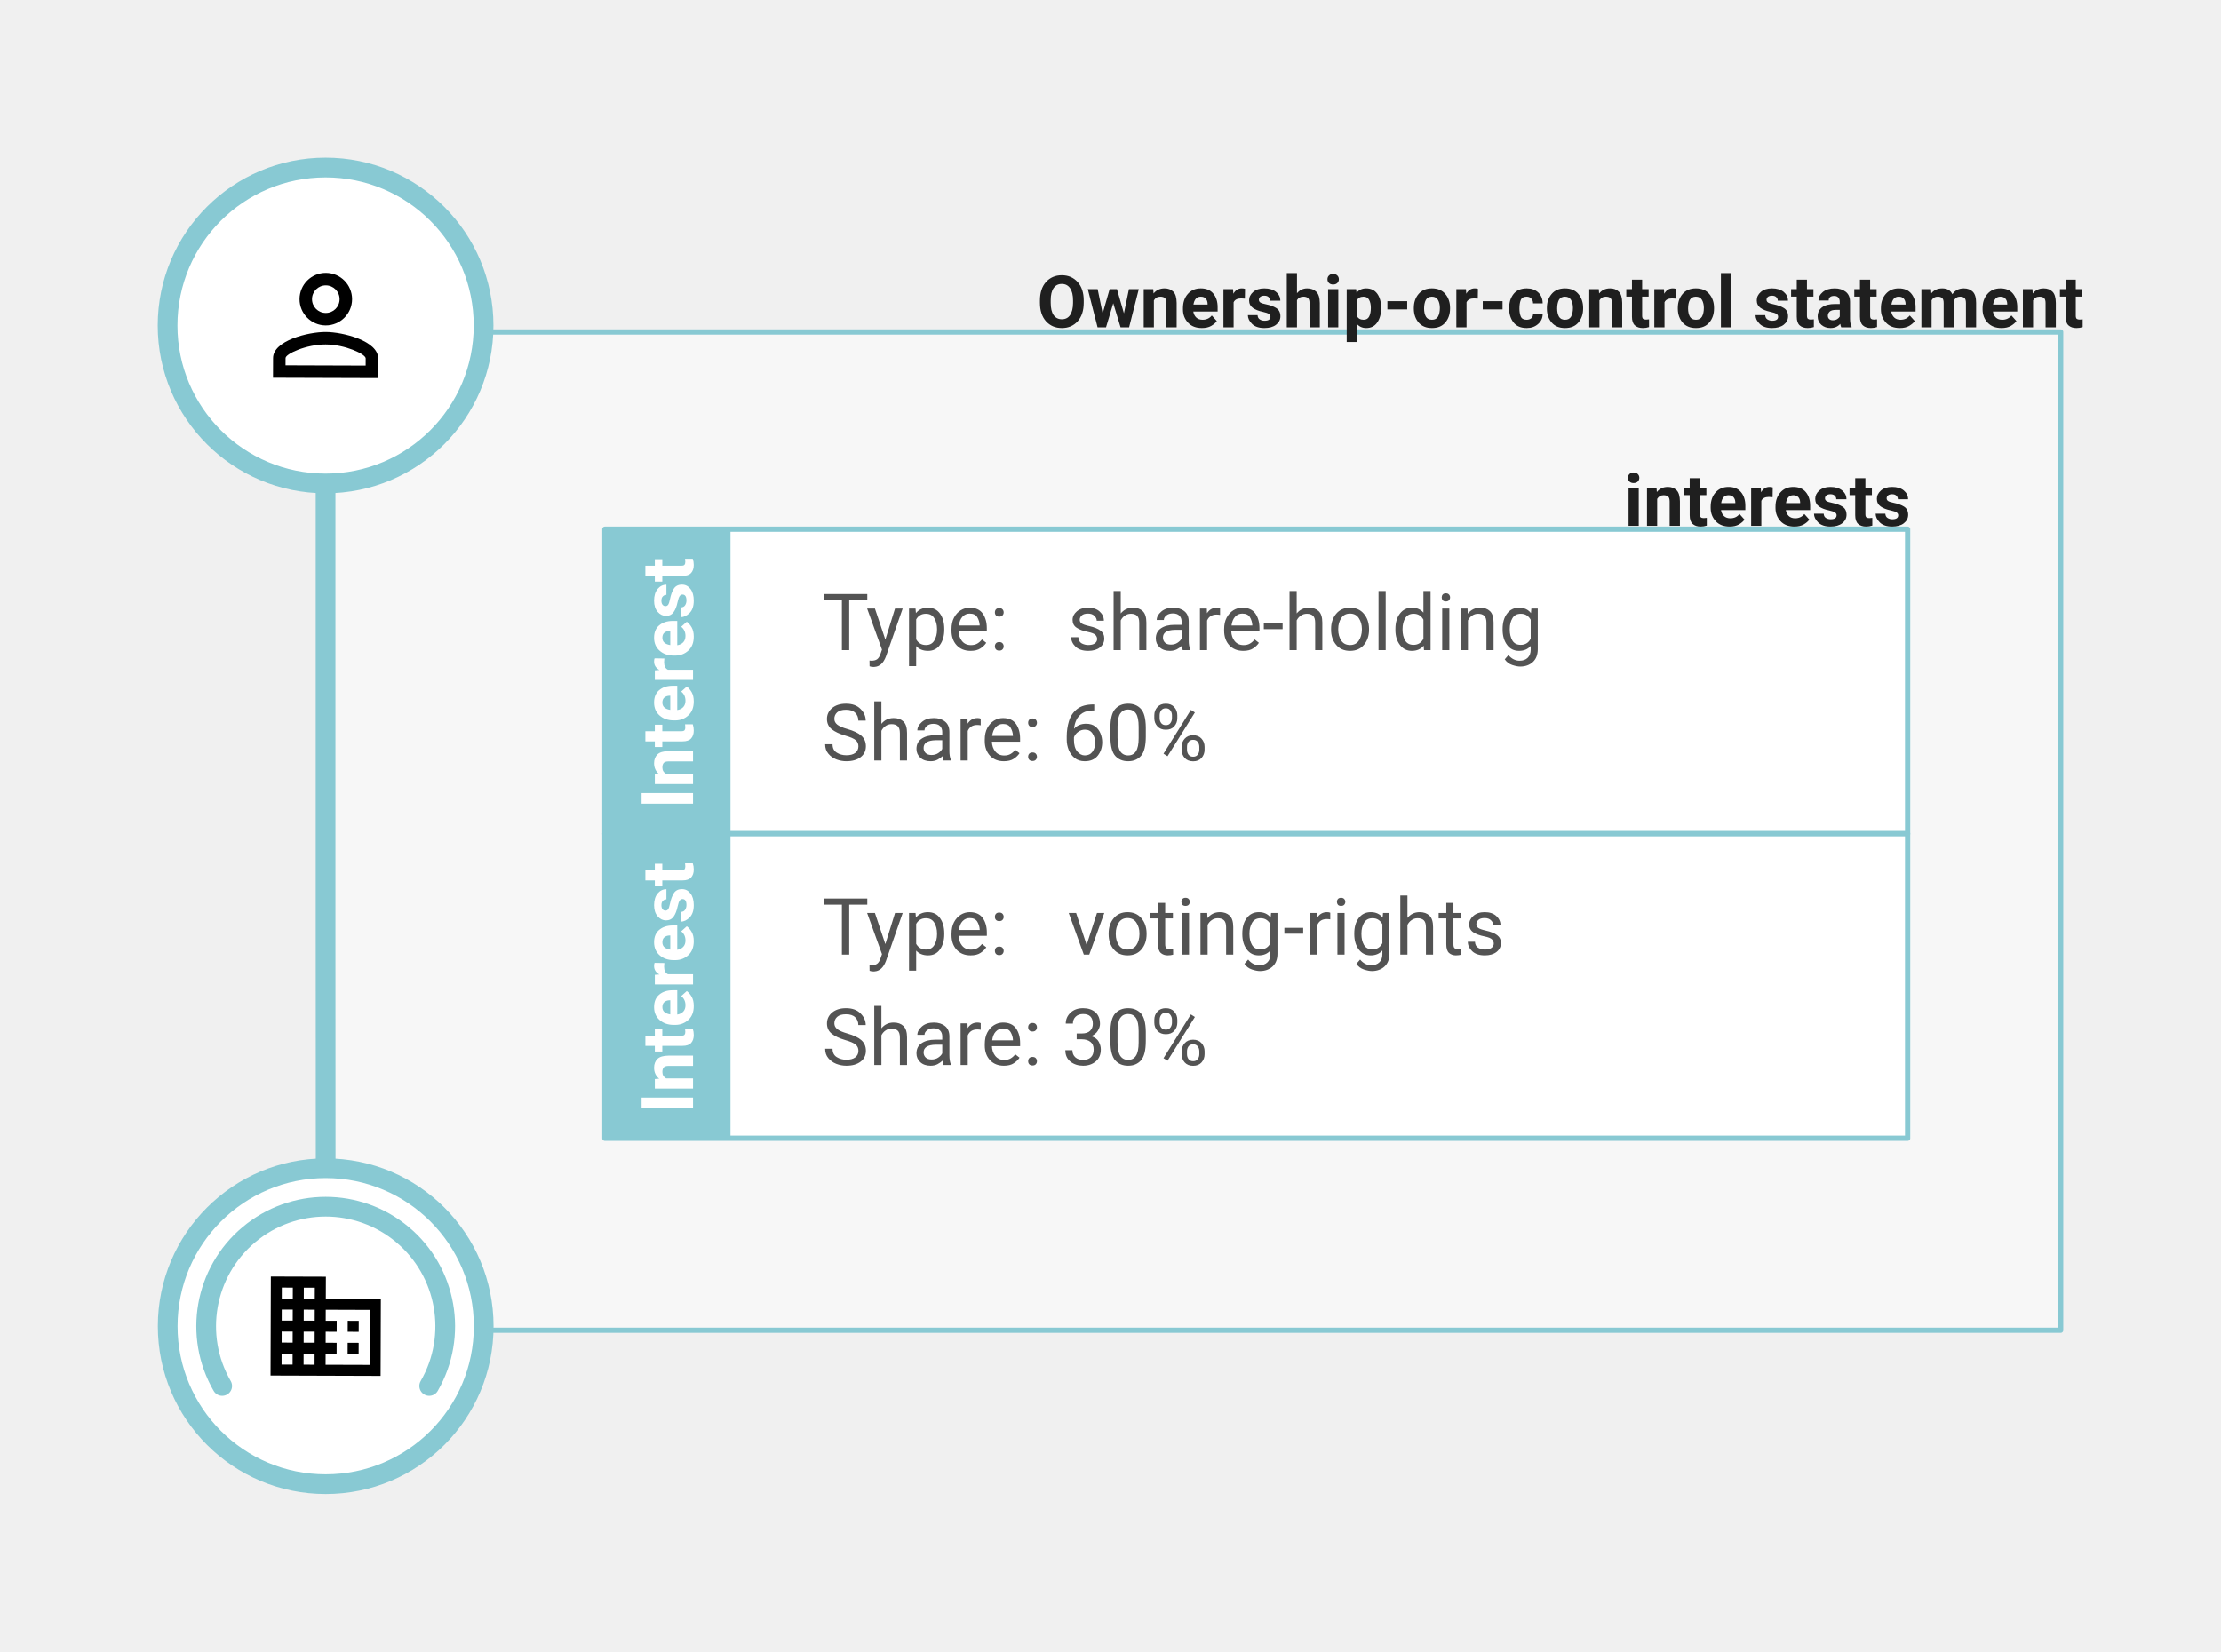
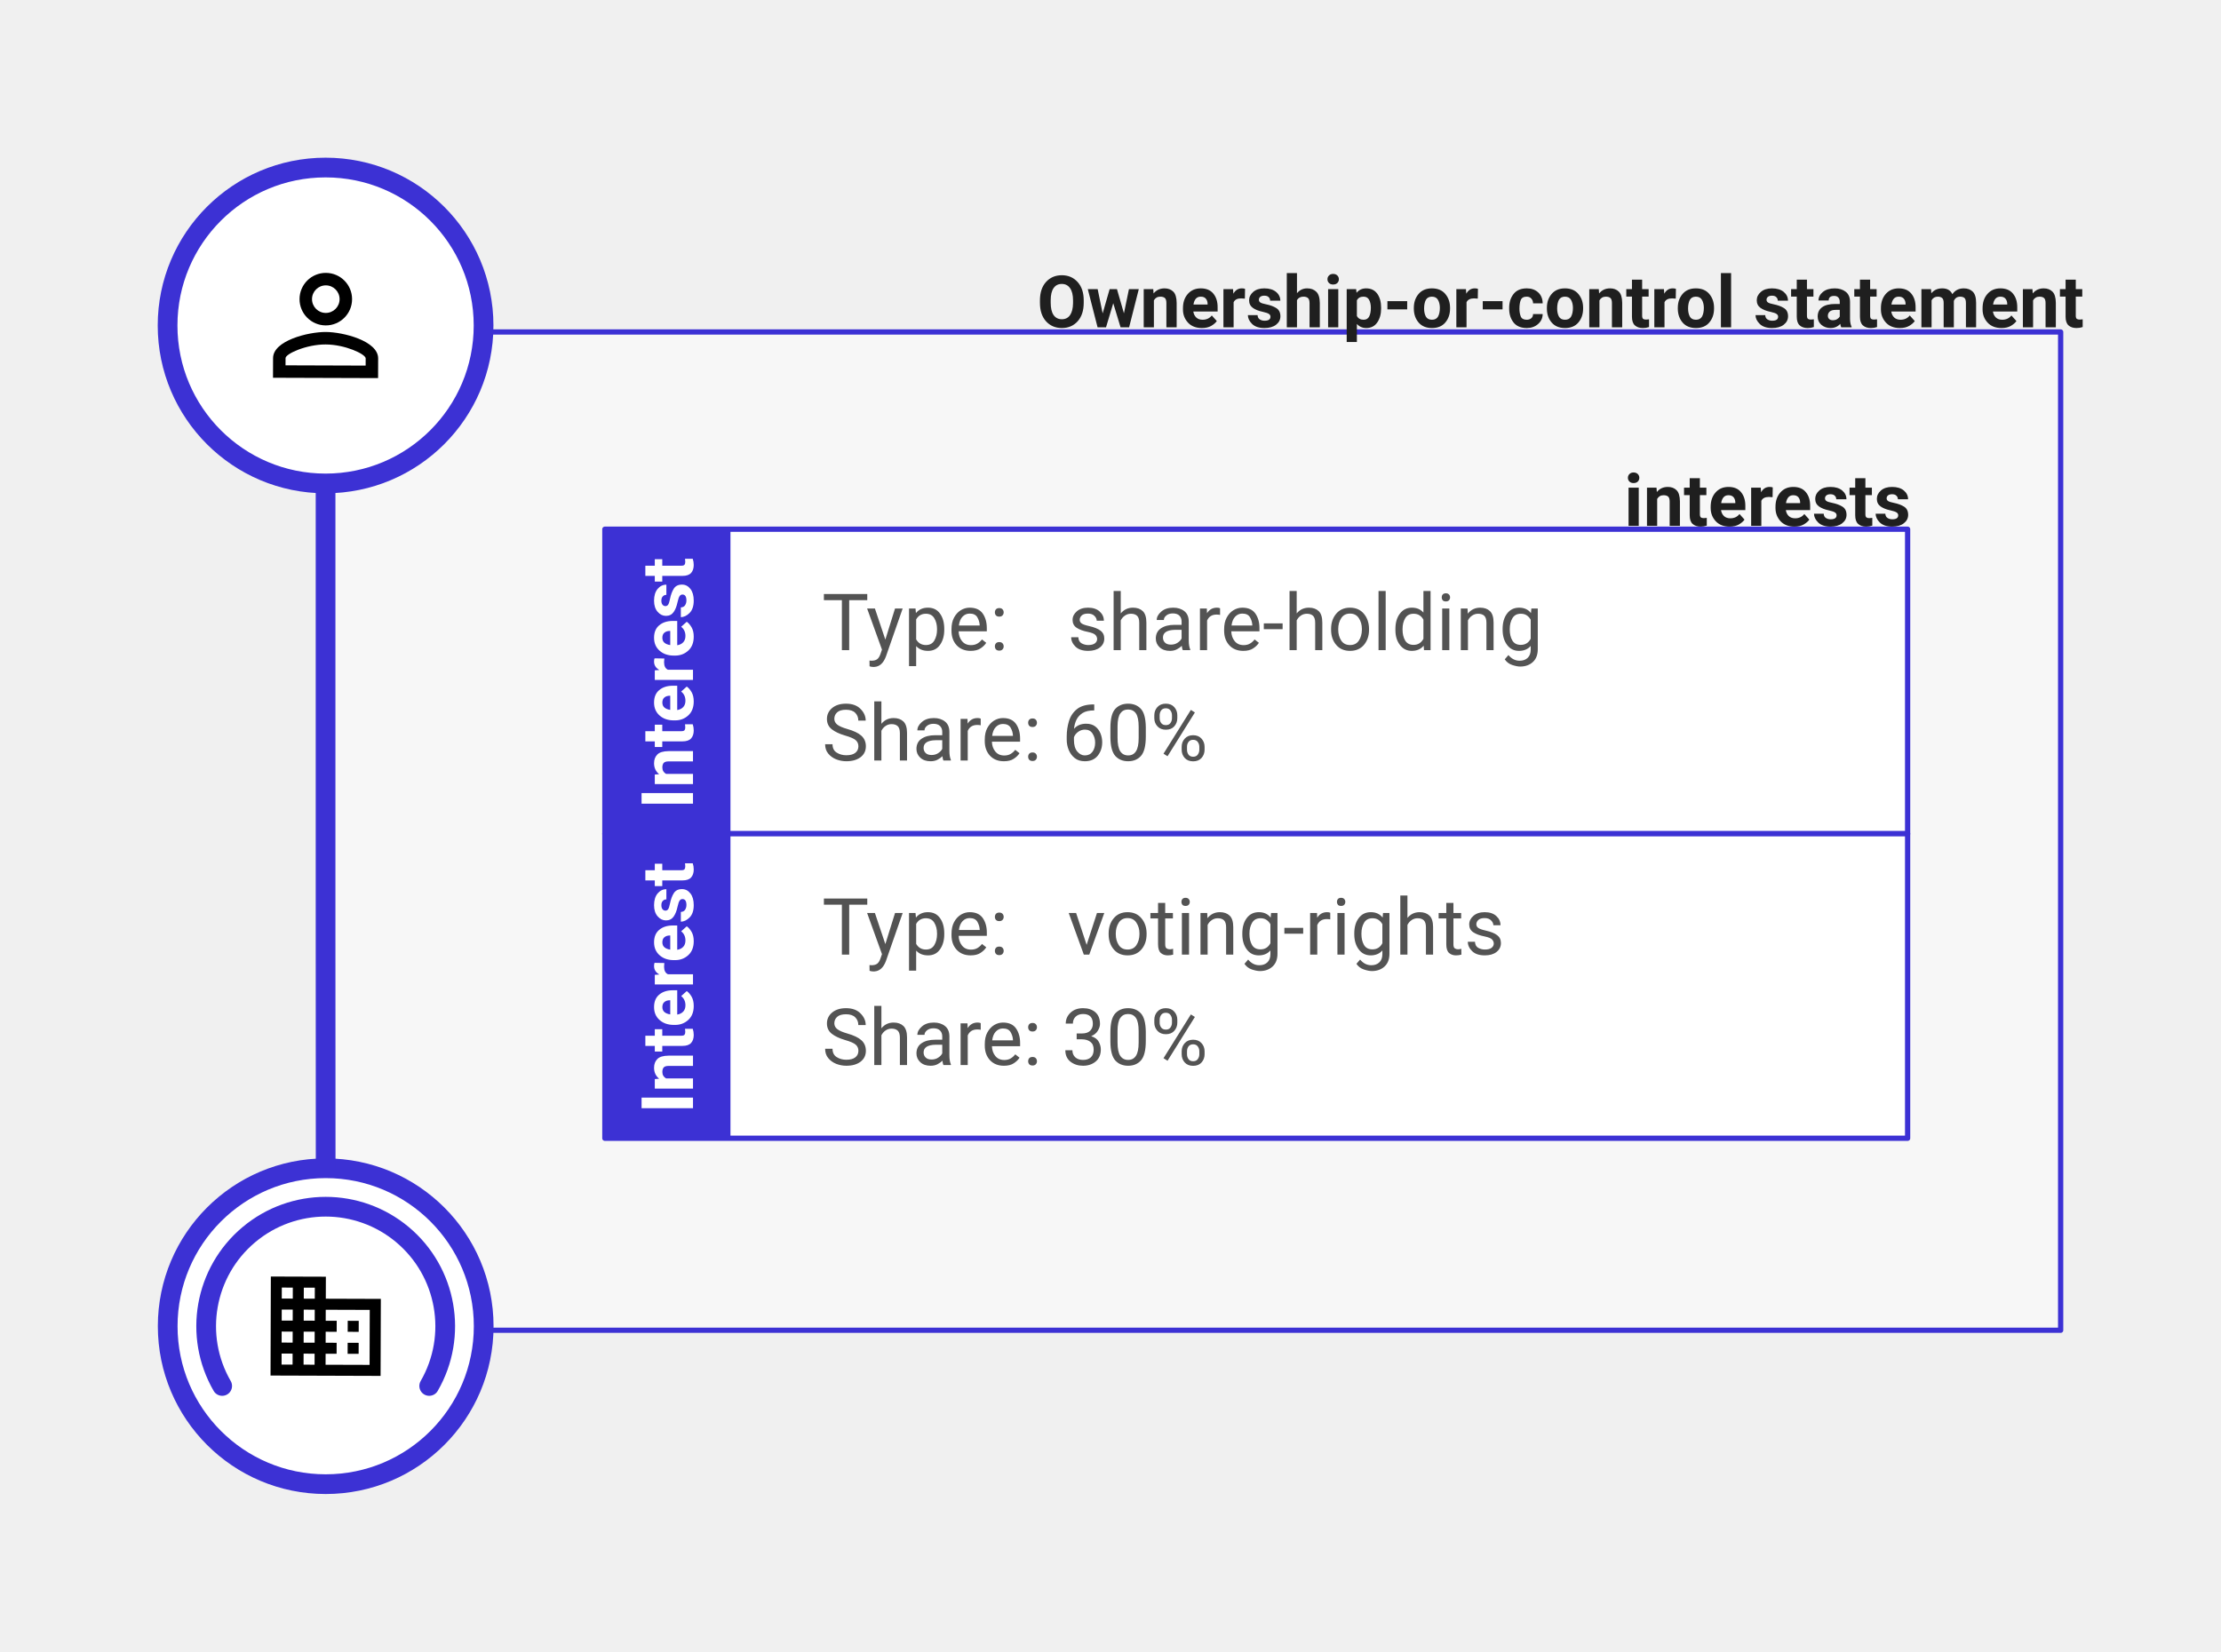
<svg xmlns="http://www.w3.org/2000/svg" id="Layer_1" data-name="Layer 1" viewBox="0 0 422.451 314.247" version="1.1" width="422.451" height="314.247">
  <defs id="defs3">
    <marker orient="auto" refY="0" refX="0" id="Arrow1Lend" style="overflow:visible">
-       <path id="path4371" d="M 0,0 5,-5 -12.5,0 5,5 0,0 Z" style="fill:#00deb6;fill-opacity:1;fill-rule:evenodd;stroke:#00deb6;stroke-width:1pt;stroke-opacity:1" transform="matrix(-0.8,0,0,-0.8,-10,0)" />
+       <path id="path4371" d="M 0,0 5,-5 -12.5,0 5,5 0,0 Z" style="fill:#3c31d4;fill-opacity:1;fill-rule:evenodd;stroke:#3c31d4;stroke-width:1pt;stroke-opacity:1" transform="matrix(-0.8,0,0,-0.8,-10,0)" />
    </marker>
    <marker orient="auto" refY="0" refX="0" id="Arrow1Mend" style="overflow:visible">
-       <path id="path4377" d="M 0,0 5,-5 -12.5,0 5,5 0,0 Z" style="fill:#00deb6;fill-opacity:1;fill-rule:evenodd;stroke:#00deb6;stroke-width:1pt;stroke-opacity:1" transform="matrix(-0.4,0,0,-0.4,-4,0)" />
+       <path id="path4377" d="M 0,0 5,-5 -12.5,0 5,5 0,0 Z" style="fill:#3c31d4;fill-opacity:1;fill-rule:evenodd;stroke:#3c31d4;stroke-width:1pt;stroke-opacity:1" transform="matrix(-0.4,0,0,-0.4,-4,0)" />
    </marker>
    <marker orient="auto" refY="0" refX="0" id="Arrow1Mstart" style="overflow:visible">
-       <path id="path4374" d="M 0,0 5,-5 -12.5,0 5,5 0,0 Z" style="fill:#88c9d3;fill-opacity:1;fill-rule:evenodd;stroke:#88c9d3;stroke-width:1pt;stroke-opacity:1" transform="matrix(0.4,0,0,0.4,4,0)" />
+       <path id="path4374" d="M 0,0 5,-5 -12.5,0 5,5 0,0 Z" style="fill:#3c31d4;fill-opacity:1;fill-rule:evenodd;stroke:#3c31d4;stroke-width:1pt;stroke-opacity:1" transform="matrix(0.4,0,0,0.4,4,0)" />
    </marker>
-     <style id="style5">.cls-1,.cls-10,.cls-11,.cls-7,.cls-8{fill:none;}.cls-1,.cls-11{stroke:#00deb6;}.cls-1,.cls-10,.cls-11,.cls-7{stroke-miterlimit:10;}.cls-2{fill:#00deb6;}.cls-3{font-size:16px;fill:#262737;}.cls-12,.cls-3{font-family:HKGrotesk-SemiBold, HK Grotesk;font-weight:700;}.cls-4{letter-spacing:-0.03em;}.cls-5{letter-spacing:-0.02em;}.cls-6{letter-spacing:0em;}.cls-7{stroke:#262737;}.cls-11,.cls-7{stroke-width:5px;}.cls-9{letter-spacing:-0.01em;}.cls-10{stroke:#e6e6e6;}.cls-12{font-size:12px;fill:gray;}.cls-13{letter-spacing:-0.03em;}.cls-14{letter-spacing:-0.01em;}.cls-15{letter-spacing:-0.02em;}.cls-16{letter-spacing:0em;}.cls-17{letter-spacing:0em;}.cls-18{letter-spacing:0em;}</style>
+     <style id="style5">.cls-1,.cls-10,.cls-11,.cls-7,.cls-8{fill:none;}.cls-1,.cls-11{stroke:#3c31d4;}.cls-1,.cls-10,.cls-11,.cls-7{stroke-miterlimit:10;}.cls-2{fill:#3c31d4;}.cls-3{font-size:16px;fill:#262737;}.cls-12,.cls-3{font-family:HKGrotesk-SemiBold, HK Grotesk;font-weight:700;}.cls-4{letter-spacing:-0.03em;}.cls-5{letter-spacing:-0.02em;}.cls-6{letter-spacing:0em;}.cls-7{stroke:#262737;}.cls-11,.cls-7{stroke-width:5px;}.cls-9{letter-spacing:-0.01em;}.cls-10{stroke:#e6e6e6;}.cls-12{font-size:12px;fill:gray;}.cls-13{letter-spacing:-0.03em;}.cls-14{letter-spacing:-0.01em;}.cls-15{letter-spacing:-0.02em;}.cls-16{letter-spacing:0em;}.cls-17{letter-spacing:0em;}.cls-18{letter-spacing:0em;}</style>
    <marker orient="auto" refY="0" refX="0" id="Arrow1Mstart-2" style="overflow:visible">
-       <path id="path4374-0" d="M 0,0 5,-5 -12.5,0 5,5 0,0 Z" style="fill:#88c9d3;fill-opacity:1;fill-rule:evenodd;stroke:#88c9d3;stroke-width:1pt;stroke-opacity:1" transform="matrix(0.4,0,0,0.4,4,0)" />
+       <path id="path4374-0" d="M 0,0 5,-5 -12.5,0 5,5 0,0 Z" style="fill:#3c31d4;fill-opacity:1;fill-rule:evenodd;stroke:#3c31d4;stroke-width:1pt;stroke-opacity:1" transform="matrix(0.4,0,0,0.4,4,0)" />
    </marker>
    <clipPath id="p.1">
      <path style="clip-rule:evenodd" id="path3414" d="M 0,0 30,0 30,26 0,26 Z" />
    </clipPath>
    <clipPath id="p.2">
      <path style="clip-rule:evenodd" id="path3423" d="M 0,0 24,0 24,25 0,25 Z" />
    </clipPath>
    <clipPath id="p.1-3">
      <path style="clip-rule:evenodd" id="path3414-8" d="M 0,0 30,0 30,26 0,26 Z" />
    </clipPath>
    <clipPath id="p.1-3-0">
      <path style="clip-rule:evenodd" id="path3414-8-5" d="M 0,0 30,0 30,26 0,26 Z" />
    </clipPath>
    <clipPath id="p.2-5">
      <path style="clip-rule:evenodd" id="path3423-3" d="M 0,0 24,0 24,25 0,25 Z" />
    </clipPath>
    <clipPath id="p.1-9">
      <path style="clip-rule:evenodd" id="path3414-1" d="M 0,0 30,0 30,26 0,26 Z" />
    </clipPath>
    <marker orient="auto" refY="0" refX="0" id="Arrow1Mstart-2-5" style="overflow:visible">
-       <path id="path4374-0-0" d="M 0,0 5,-5 -12.5,0 5,5 0,0 Z" style="fill:#00deb6;fill-opacity:1;fill-rule:evenodd;stroke:#00deb6;stroke-width:1pt;stroke-opacity:1" transform="matrix(0.4,0,0,0.4,4,0)" />
+       <path id="path4374-0-0" d="M 0,0 5,-5 -12.5,0 5,5 0,0 Z" style="fill:#3c31d4;fill-opacity:1;fill-rule:evenodd;stroke:#3c31d4;stroke-width:1pt;stroke-opacity:1" transform="matrix(0.4,0,0,0.4,4,0)" />
    </marker>
    <marker orient="auto" refY="0" refX="0" id="Arrow1Mstart-4" style="overflow:visible">
-       <path id="path4374-9" d="M 0,0 5,-5 -12.5,0 5,5 0,0 Z" style="fill:#00deb6;fill-opacity:1;fill-rule:evenodd;stroke:#00deb6;stroke-width:1pt;stroke-opacity:1" transform="matrix(0.4,0,0,0.4,4,0)" />
+       <path id="path4374-9" d="M 0,0 5,-5 -12.5,0 5,5 0,0 Z" style="fill:#3c31d4;fill-opacity:1;fill-rule:evenodd;stroke:#3c31d4;stroke-width:1pt;stroke-opacity:1" transform="matrix(0.4,0,0,0.4,4,0)" />
    </marker>
    <marker orient="auto" refY="0" refX="0" id="Arrow1Mstart-2-9" style="overflow:visible">
-       <path id="path4374-0-9" d="M 0,0 5,-5 -12.5,0 5,5 0,0 Z" style="fill:#88c9d3;fill-opacity:1;fill-rule:evenodd;stroke:#88c9d3;stroke-width:1pt;stroke-opacity:1" transform="matrix(0.4,0,0,0.4,4,0)" />
+       <path id="path4374-0-9" d="M 0,0 5,-5 -12.5,0 5,5 0,0 Z" style="fill:#3c31d4;fill-opacity:1;fill-rule:evenodd;stroke:#3c31d4;stroke-width:1pt;stroke-opacity:1" transform="matrix(0.4,0,0,0.4,4,0)" />
    </marker>
    <marker orient="auto" refY="0" refX="0" id="Arrow1Mstart-2-9-8" style="overflow:visible">
-       <path id="path4374-0-9-9" d="M 0,0 5,-5 -12.5,0 5,5 0,0 Z" style="fill:#88c9d3;fill-opacity:1;fill-rule:evenodd;stroke:#88c9d3;stroke-width:1pt;stroke-opacity:1" transform="matrix(0.4,0,0,0.4,4,0)" />
+       <path id="path4374-0-9-9" d="M 0,0 5,-5 -12.5,0 5,5 0,0 Z" style="fill:#3c31d4;fill-opacity:1;fill-rule:evenodd;stroke:#3c31d4;stroke-width:1pt;stroke-opacity:1" transform="matrix(0.4,0,0,0.4,4,0)" />
    </marker>
  </defs>
-   <rect style="fill:#f7f7f7;fill-opacity:1;stroke:#88c9d3;stroke-width:1;stroke-linecap:round;stroke-linejoin:round;stroke-miterlimit:10;stroke-dasharray:none;stroke-opacity:1" id="rect11772" width="330" height="189.927" x="61.951" y="63.161" />
-   <circle class="cls-11" id="circle209-2-0-1" style="fill:#ffffff;fill-opacity:1;stroke:#88c9d3;stroke-width:3.75;stroke-linecap:round;stroke-miterlimit:8.5;stroke-dasharray:none;stroke-opacity:1" cx="61.949" cy="252.319" r="30.052" />
-   <path class="cls-11" id="circle209-7-4" style="fill:none;stroke:#88c9d3;stroke-width:3.75;stroke-linecap:round;stroke-miterlimit:8.5;stroke-dasharray:none;stroke-opacity:1" d="m 42.26,263.687 a 22.735,22.735 0 0 1 5.075,-28.783 22.735,22.735 0 0 1 29.227,0 22.735,22.735 0 0 1 5.075,28.783" />
-   <path class="cls-2" d="M 347.068,56.626 Z" id="path11-6" style="fill:#00deb6" />
+   <rect style="fill:#f7f7f7;fill-opacity:1;stroke:#3c31d4;stroke-width:1;stroke-linecap:round;stroke-linejoin:round;stroke-miterlimit:10;stroke-dasharray:none;stroke-opacity:1" id="rect11772" width="330" height="189.927" x="61.951" y="63.161" />
+   <circle class="cls-11" id="circle209-2-0-1" style="fill:#ffffff;fill-opacity:1;stroke:#3c31d4;stroke-width:3.75;stroke-linecap:round;stroke-miterlimit:8.5;stroke-dasharray:none;stroke-opacity:1" cx="61.949" cy="252.319" r="30.052" />
+   <path class="cls-11" id="circle209-7-4" style="fill:none;stroke:#3c31d4;stroke-width:3.75;stroke-linecap:round;stroke-miterlimit:8.5;stroke-dasharray:none;stroke-opacity:1" d="m 42.26,263.687 a 22.735,22.735 0 0 1 5.075,-28.783 22.735,22.735 0 0 1 29.227,0 22.735,22.735 0 0 1 5.075,28.783" />
+   <path class="cls-2" d="M 347.068,56.626 Z" id="path11-6" style="fill:#3c31d4" />
  <path d="m 347.068,56.626 0,0 m 0,0 0,0 m 0,0 z m 0,0 z" id="path27-3" />
  <path class="cls-8" d="M 347.068,56.626 Z" id="path29-0" style="fill:none" />
  <path class="cls-8" d="M 347.068,56.626 Z" id="path41-6" style="fill:none" />
  <path d="m 347.068,56.626 z m 0,0 z m 0,0 z m 0,0 z m 0,0 z m 0,0 z m 0,0 z m 0,0 z m 0,0 z m 0,0 z m 0,0 z m 0,0 z" id="path43-0" />
  <path class="cls-10" d="m 347.068,56.626 0,0" id="path45-4" style="fill:none;stroke:#e6e6e6;stroke-miterlimit:10" />
  <path class="cls-10" d="m 347.068,56.626 0,0" id="path47-5" style="fill:none;stroke:#e6e6e6;stroke-miterlimit:10" />
  <path class="cls-10" d="m 347.068,56.626 0,0" id="path49-8" style="fill:none;stroke:#e6e6e6;stroke-miterlimit:10" />
  <path class="cls-10" d="m 347.068,56.626 0,0" id="path51-2" style="fill:none;stroke:#e6e6e6;stroke-miterlimit:10" />
  <path class="cls-10" d="m 347.068,56.626 0,0" id="path53-8" style="fill:none;stroke:#e6e6e6;stroke-miterlimit:10" />
  <path class="cls-10" d="m 347.068,56.626 0,0" id="path55-6" style="fill:none;stroke:#e6e6e6;stroke-miterlimit:10" />
  <path class="cls-10" d="m 347.068,56.626 0,0" id="path57-8" style="fill:none;stroke:#e6e6e6;stroke-miterlimit:10" />
  <path class="cls-10" d="m 347.068,56.626 0,0" id="path59-5" style="fill:none;stroke:#e6e6e6;stroke-miterlimit:10" />
  <path class="cls-10" d="m 347.068,56.626 0,0" id="path61-3" style="fill:none;stroke:#e6e6e6;stroke-miterlimit:10" />
  <path class="cls-10" d="m 347.068,56.626 0,0" id="path63-4" style="fill:none;stroke:#e6e6e6;stroke-miterlimit:10" />
  <path class="cls-10" d="m 347.068,56.626 0,0" id="path65-0" style="fill:none;stroke:#e6e6e6;stroke-miterlimit:10" />
  <path class="cls-10" d="m 347.068,56.626 0,0" id="path67-1" style="fill:none;stroke:#e6e6e6;stroke-miterlimit:10" />
  <path class="cls-10" d="m 347.068,56.626 0,0" id="path69-7" style="fill:none;stroke:#e6e6e6;stroke-miterlimit:10" />
  <path class="cls-10" d="m 347.068,56.626 0,0" id="path71-7" style="fill:none;stroke:#e6e6e6;stroke-miterlimit:10" />
  <path class="cls-10" d="m 347.068,56.626 0,0" id="path73-8" style="fill:none;stroke:#e6e6e6;stroke-miterlimit:10" />
  <path class="cls-10" d="m 347.068,56.626 0,0" id="path75-0" style="fill:none;stroke:#e6e6e6;stroke-miterlimit:10" />
  <path class="cls-10" d="m 347.068,56.626 0,0" id="path77-8" style="fill:none;stroke:#e6e6e6;stroke-miterlimit:10" />
-   <path class="cls-11" d="m 347.068,56.626 0,0" id="path79-9" style="fill:none;stroke:#00deb6;stroke-width:5px;stroke-miterlimit:10" />
-   <path class="cls-11" d="m 347.068,56.626 0,0" id="path85-7" style="fill:none;stroke:#00deb6;stroke-width:5px;stroke-miterlimit:10" />
-   <path class="cls-11" d="m 347.068,56.626 0,0" id="path87-8" style="fill:none;stroke:#00deb6;stroke-width:5px;stroke-miterlimit:10" />
-   <path class="cls-11" d="m 347.068,56.626 0,0" id="path89-3" style="fill:none;stroke:#00deb6;stroke-width:5px;stroke-miterlimit:10" />
-   <path class="cls-11" d="m 347.068,56.626 0,0" id="path91-9" style="fill:none;stroke:#00deb6;stroke-width:5px;stroke-miterlimit:10" />
-   <path class="cls-11" d="m 347.068,56.626 0,0" id="path93-7" style="fill:none;stroke:#00deb6;stroke-width:5px;stroke-miterlimit:10" />
-   <path class="cls-11" d="m 347.068,56.626 0,0" id="path95-2" style="fill:none;stroke:#00deb6;stroke-width:5px;stroke-miterlimit:10" />
+   <path class="cls-11" d="m 347.068,56.626 0,0" id="path79-9" style="fill:none;stroke:#3c31d4;stroke-width:5px;stroke-miterlimit:10" />
+   <path class="cls-11" d="m 347.068,56.626 0,0" id="path85-7" style="fill:none;stroke:#3c31d4;stroke-width:5px;stroke-miterlimit:10" />
+   <path class="cls-11" d="m 347.068,56.626 0,0" id="path87-8" style="fill:none;stroke:#3c31d4;stroke-width:5px;stroke-miterlimit:10" />
+   <path class="cls-11" d="m 347.068,56.626 0,0" id="path89-3" style="fill:none;stroke:#3c31d4;stroke-width:5px;stroke-miterlimit:10" />
+   <path class="cls-11" d="m 347.068,56.626 0,0" id="path91-9" style="fill:none;stroke:#3c31d4;stroke-width:5px;stroke-miterlimit:10" />
+   <path class="cls-11" d="m 347.068,56.626 0,0" id="path93-7" style="fill:none;stroke:#3c31d4;stroke-width:5px;stroke-miterlimit:10" />
+   <path class="cls-11" d="m 347.068,56.626 0,0" id="path95-2" style="fill:none;stroke:#3c31d4;stroke-width:5px;stroke-miterlimit:10" />
  <path class="cls-10" d="m 347.068,56.626 0,0" id="path97-5" style="fill:none;stroke:#e6e6e6;stroke-miterlimit:10" />
  <path class="cls-10" d="m 347.068,56.626 0,0" id="path99-0" style="fill:none;stroke:#e6e6e6;stroke-miterlimit:10" />
  <path class="cls-10" d="m 347.068,56.626 0,0" id="path101-2" style="fill:none;stroke:#e6e6e6;stroke-miterlimit:10" />
  <path class="cls-10" d="m 347.068,56.626 0,0" id="path103-4" style="fill:none;stroke:#e6e6e6;stroke-miterlimit:10" />
  <path class="cls-10" d="m 347.068,56.626 0,0" id="path105-8" style="fill:none;stroke:#e6e6e6;stroke-miterlimit:10" />
  <path class="cls-10" d="m 347.068,56.626 0,0" id="path107-0" style="fill:none;stroke:#e6e6e6;stroke-miterlimit:10" />
  <path class="cls-10" d="m 347.068,56.626 0,0" id="path109-6" style="fill:none;stroke:#e6e6e6;stroke-miterlimit:10" />
  <path class="cls-10" d="m 347.068,56.626 0,0" id="path111-2" style="fill:none;stroke:#e6e6e6;stroke-miterlimit:10" />
  <path class="cls-10" d="m 347.068,56.626 0,0" id="path113-6" style="fill:none;stroke:#e6e6e6;stroke-miterlimit:10" />
  <path class="cls-10" d="m 347.068,56.626 0,0" id="path115-5" style="fill:none;stroke:#e6e6e6;stroke-miterlimit:10" />
  <path class="cls-10" d="m 347.068,56.626 0,0" id="path117-6" style="fill:none;stroke:#e6e6e6;stroke-miterlimit:10" />
  <path class="cls-10" d="m 347.068,56.626 0,0" id="path119-6" style="fill:none;stroke:#e6e6e6;stroke-miterlimit:10" />
-   <path class="cls-2" d="M 347.068,56.626 Z" id="path171-1" style="fill:#00deb6" />
-   <path class="cls-2" d="M 347.068,56.626 Z" id="path197-3" style="fill:#00deb6" />
+   <path class="cls-2" d="M 347.068,56.626 Z" id="path171-1" style="fill:#3c31d4" />
+   <path class="cls-2" d="M 347.068,56.626 Z" id="path197-3" style="fill:#3c31d4" />
  <path class="cls-8" d="M 347.068,56.626 Z" id="path211-2" style="fill:none" />
  <path d="m 347.068,56.626 z m 0,0 z m 0,0 z m 0,0 z m 0,0 z m 0,0 z m 0,0 z m 0,0 z m 0,0 z m 0,0 z m 0,0 z m 0,0 z" id="path213-9" />
  <path id="path4516" d="m 61.97,247.087 0.013,-4.186 -10.466,-0.034 -0.059,18.838 20.932,0.068 0.048,-14.652 z m -6.32,12.539 -2.093,-0.007 0.006,-2.093 2.093,0.007 z m 0.013,-4.186 -2.093,-0.007 0.006,-2.093 2.093,0.007 z m 0.013,-4.186 -2.093,-0.007 0.006,-2.093 2.093,0.007 z m 0.013,-4.186 -2.093,-0.007 0.006,-2.093 2.093,0.007 z m 4.146,12.573 -2.093,-0.006 0.006,-2.095 2.093,0.007 z m 0.013,-4.186 -2.093,-0.006 0.006,-2.093 2.093,0.007 z m 0.013,-4.186 -2.093,-0.006 0.006,-2.093 2.093,0.007 z m 0.013,-4.186 -2.093,-0.006 0.007,-2.093 2.093,0.007 z m 10.426,12.593 -8.373,-0.025 0.006,-2.093 2.093,0.007 0.006,-2.093 -2.093,-0.006 0.006,-2.093 2.093,0.007 0.006,-2.093 -2.093,-0.006 0.006,-2.093 8.373,0.028 z m -2.066,-8.38 -2.093,-0.006 -0.007,2.093 2.093,0.007 z m -0.013,4.186 -2.093,-0.006 -0.007,2.093 2.093,0.007 z" />
-   <circle class="cls-11" id="circle209-2-0-1-7" style="fill:#ffffff;fill-opacity:1;stroke:#88c9d3;stroke-width:3.75;stroke-linecap:round;stroke-miterlimit:8.5;stroke-dasharray:none;stroke-opacity:1" cx="61.927" cy="61.927" r="30.052" />
-   <path style="fill:none;fill-rule:evenodd;stroke:#88c9d3;stroke-width:3.75;stroke-linecap:butt;stroke-linejoin:miter;stroke-miterlimit:8.5;stroke-dasharray:none;stroke-opacity:1" d="m 61.927,91.979 1.2e-5,85.868 0.016,44.42" id="path12354-2-8-1" />
+   <circle class="cls-11" id="circle209-2-0-1-7" style="fill:#ffffff;fill-opacity:1;stroke:#3c31d4;stroke-width:3.75;stroke-linecap:round;stroke-miterlimit:8.5;stroke-dasharray:none;stroke-opacity:1" cx="61.927" cy="61.927" r="30.052" />
+   <path style="fill:none;fill-rule:evenodd;stroke:#3c31d4;stroke-width:3.75;stroke-linecap:butt;stroke-linejoin:miter;stroke-miterlimit:8.5;stroke-dasharray:none;stroke-opacity:1" d="m 61.927,91.979 1.2e-5,85.868 0.016,44.42" id="path12354-2-8-1" />
  <path id="path5743" d="m 61.979,54.292 a 2.623,2.623 0 1 1 -2.632,2.614 2.623,2.623 0 0 1 2.632,-2.614 m -0.036,11.242 c 3.71,0.012 7.614,1.849 7.611,2.648 l -0.005,1.374 -15.24,-0.05 0.005,-1.374 c 0,-0.799 3.918,-2.611 7.629,-2.598 m 0.044,-13.616 a 4.997,4.997 0 1 0 4.981,5.013 4.995,4.995 0 0 0 -4.981,-5.013 z m -0.036,11.242 c -3.335,-0.011 -9.999,1.641 -10.011,4.964 l -0.012,3.747 19.986,0.064 0.013,-3.747 c 0.011,-3.322 -6.641,-5.017 -9.976,-5.028 z" />
  <g id="g9888" transform="translate(-9.746174,22.75386)">
-     <rect y="77.933" x="124.796" height="57.937" width="247.794" id="rect11772-8" style="fill:#ffffff;fill-opacity:1;stroke:#88c9d3;stroke-width:1;stroke-linecap:round;stroke-linejoin:round;stroke-miterlimit:10;stroke-dasharray:none;stroke-opacity:1" />
-     <rect y="77.933" x="124.796" height="57.937" width="23.89" id="rect9705" style="color:#000000;clip-rule:nonzero;display:inline;overflow:visible;visibility:visible;opacity:1;isolation:auto;mix-blend-mode:normal;color-interpolation:sRGB;color-interpolation-filters:linearRGB;solid-color:#000000;solid-opacity:1;fill:#88c9d3;fill-opacity:1;fill-rule:nonzero;stroke:none;stroke-width:1;stroke-linecap:round;stroke-linejoin:miter;stroke-miterlimit:10;stroke-dasharray:none;stroke-dashoffset:0;stroke-opacity:1;color-rendering:auto;image-rendering:auto;shape-rendering:auto;text-rendering:auto;enable-background:accumulate" />
+     <rect y="77.933" x="124.796" height="57.937" width="247.794" id="rect11772-8" style="fill:#ffffff;fill-opacity:1;stroke:#3c31d4;stroke-width:1;stroke-linecap:round;stroke-linejoin:round;stroke-miterlimit:10;stroke-dasharray:none;stroke-opacity:1" />
+     <rect y="77.933" x="124.796" height="57.937" width="23.89" id="rect9705" style="color:#000000;clip-rule:nonzero;display:inline;overflow:visible;visibility:visible;opacity:1;isolation:auto;mix-blend-mode:normal;color-interpolation:sRGB;color-interpolation-filters:linearRGB;solid-color:#000000;solid-opacity:1;fill:#3c31d4;fill-opacity:1;fill-rule:nonzero;stroke:none;stroke-width:1;stroke-linecap:round;stroke-linejoin:miter;stroke-miterlimit:10;stroke-dasharray:none;stroke-dashoffset:0;stroke-opacity:1;color-rendering:auto;image-rendering:auto;shape-rendering:auto;text-rendering:auto;enable-background:accumulate" />
    <text transform="matrix(0,-1,1,0,0,0)" y="141.558" x="-142.152" style="font-style:normal;font-variant:normal;font-weight:bold;font-stretch:normal;font-size:13.75px;line-height:125%;font-family:Roboto;-inkscape-font-specification:'Roboto, Bold';text-align:start;writing-mode:lr-tb;text-anchor:start;fill:#ffffff;fill-opacity:1" id="text31" class="cls-3">
      <tspan style="font-style:normal;font-variant:normal;font-weight:bold;font-stretch:normal;font-size:13.75px;line-height:125%;font-family:Roboto;-inkscape-font-specification:'Roboto, Bold';text-align:start;writing-mode:lr-tb;text-anchor:start;fill:#ffffff;fill-opacity:1" id="tspan35" y="141.558" x="-131.152">Interest</tspan>
    </text>
    <text id="text14691" y="100.934" x="166.099" style="font-style:normal;font-variant:normal;font-weight:normal;font-stretch:normal;font-size:15px;line-height:140%;font-family:Roboto;-inkscape-font-specification:'Roboto, Normal';text-align:start;letter-spacing:0px;word-spacing:0px;writing-mode:lr-tb;text-anchor:start;fill:#535353;fill-opacity:1;stroke:none;stroke-width:1px;stroke-linecap:butt;stroke-linejoin:miter;stroke-opacity:1" xml:space="preserve">
      <tspan id="tspan9721" style="color:#000000;font-style:normal;font-variant:normal;font-weight:normal;font-stretch:normal;font-size:15px;line-height:140%;font-family:Roboto;-inkscape-font-specification:'Roboto, Normal';text-align:start;writing-mode:lr-tb;text-anchor:start;clip-rule:nonzero;display:inline;overflow:visible;visibility:visible;opacity:1;isolation:auto;mix-blend-mode:normal;color-interpolation:sRGB;color-interpolation-filters:linearRGB;solid-color:#000000;solid-opacity:1;fill:#535353;fill-opacity:1;fill-rule:nonzero;stroke:none;stroke-width:1px;stroke-linecap:butt;stroke-linejoin:miter;stroke-miterlimit:4;stroke-dasharray:none;stroke-dashoffset:0;stroke-opacity:1;color-rendering:auto;image-rendering:auto;shape-rendering:auto;text-rendering:auto;enable-background:accumulate" y="100.934" x="166.099">Type:   share-holding</tspan>
      <tspan id="tspan9725" style="color:#000000;font-style:normal;font-variant:normal;font-weight:normal;font-stretch:normal;font-size:15px;line-height:140%;font-family:Roboto;-inkscape-font-specification:'Roboto, Normal';text-align:start;writing-mode:lr-tb;text-anchor:start;clip-rule:nonzero;display:inline;overflow:visible;visibility:visible;opacity:1;isolation:auto;mix-blend-mode:normal;color-interpolation:sRGB;color-interpolation-filters:linearRGB;solid-color:#000000;solid-opacity:1;fill:#535353;fill-opacity:1;fill-rule:nonzero;stroke:none;stroke-width:1px;stroke-linecap:butt;stroke-linejoin:miter;stroke-miterlimit:4;stroke-dasharray:none;stroke-dashoffset:0;stroke-opacity:1;color-rendering:auto;image-rendering:auto;shape-rendering:auto;text-rendering:auto;enable-background:accumulate" y="121.934" x="166.099">Share: 60%</tspan>
    </text>
  </g>
  <text class="cls-3" id="text31-0" style="font-style:normal;font-variant:normal;font-weight:bold;font-stretch:normal;font-size:13.75px;line-height:125%;font-family:Roboto;-inkscape-font-specification:'Roboto, Bold';text-align:start;writing-mode:lr-tb;text-anchor:start;fill:#ffffff;fill-opacity:1" x="297.908" y="100.046">
    <tspan x="308.908" y="100.046" id="tspan35-6" style="font-style:normal;font-variant:normal;font-weight:bold;font-stretch:normal;font-size:13.75px;line-height:125%;font-family:Roboto;-inkscape-font-specification:'Roboto, Bold';text-align:start;writing-mode:lr-tb;text-anchor:start;fill:#1f1f1f;fill-opacity:1">interests</tspan>
  </text>
  <text id="text9873" y="62.268" x="197.225" style="font-style:normal;font-variant:normal;font-weight:bold;font-stretch:normal;font-size:13.75px;line-height:120%;font-family:Roboto;-inkscape-font-specification:'Roboto, Bold';text-align:start;letter-spacing:0px;word-spacing:0px;writing-mode:lr-tb;text-anchor:start;fill:#1f1f1f;fill-opacity:1;stroke:none;stroke-width:1px;stroke-linecap:butt;stroke-linejoin:miter;stroke-opacity:1" xml:space="preserve">
    <tspan y="62.268" x="197.225" id="tspan9875">Ownership-or-control statement</tspan>
  </text>
  <g id="g9727-0" transform="translate(-146.2801,-163.9225)">
-     <rect y="322.547" x="261.33" height="57.937" width="247.794" id="rect11772-8-5" style="fill:#ffffff;fill-opacity:1;stroke:#88c9d3;stroke-width:1;stroke-linecap:round;stroke-linejoin:round;stroke-miterlimit:10;stroke-dasharray:none;stroke-opacity:1" />
-     <rect y="322.547" x="261.33" height="57.937" width="23.89" id="rect9705-6" style="color:#000000;clip-rule:nonzero;display:inline;overflow:visible;visibility:visible;opacity:1;isolation:auto;mix-blend-mode:normal;color-interpolation:sRGB;color-interpolation-filters:linearRGB;solid-color:#000000;solid-opacity:1;fill:#88c9d3;fill-opacity:1;fill-rule:nonzero;stroke:none;stroke-width:1;stroke-linecap:round;stroke-linejoin:miter;stroke-miterlimit:10;stroke-dasharray:none;stroke-dashoffset:0;stroke-opacity:1;color-rendering:auto;image-rendering:auto;shape-rendering:auto;text-rendering:auto;enable-background:accumulate" />
+     <rect y="322.547" x="261.33" height="57.937" width="247.794" id="rect11772-8-5" style="fill:#ffffff;fill-opacity:1;stroke:#3c31d4;stroke-width:1;stroke-linecap:round;stroke-linejoin:round;stroke-miterlimit:10;stroke-dasharray:none;stroke-opacity:1" />
+     <rect y="322.547" x="261.33" height="57.937" width="23.89" id="rect9705-6" style="color:#000000;clip-rule:nonzero;display:inline;overflow:visible;visibility:visible;opacity:1;isolation:auto;mix-blend-mode:normal;color-interpolation:sRGB;color-interpolation-filters:linearRGB;solid-color:#000000;solid-opacity:1;fill:#3c31d4;fill-opacity:1;fill-rule:nonzero;stroke:none;stroke-width:1;stroke-linecap:round;stroke-linejoin:miter;stroke-miterlimit:10;stroke-dasharray:none;stroke-dashoffset:0;stroke-opacity:1;color-rendering:auto;image-rendering:auto;shape-rendering:auto;text-rendering:auto;enable-background:accumulate" />
    <text transform="matrix(0,-1,1,0,0,0)" y="278.092" x="-386.766" style="font-style:normal;font-variant:normal;font-weight:bold;font-stretch:normal;font-size:13.75px;line-height:125%;font-family:Roboto;-inkscape-font-specification:'Roboto, Bold';text-align:start;writing-mode:lr-tb;text-anchor:start;fill:#ffffff;fill-opacity:1" id="text31-7" class="cls-3">
      <tspan style="font-style:normal;font-variant:normal;font-weight:bold;font-stretch:normal;font-size:13.75px;line-height:125%;font-family:Roboto;-inkscape-font-specification:'Roboto, Bold';text-align:start;writing-mode:lr-tb;text-anchor:start;fill:#ffffff;fill-opacity:1" id="tspan35-7" y="278.092" x="-375.766">Interest</tspan>
    </text>
    <text id="text14691-4" y="345.547" x="302.633" style="font-style:normal;font-variant:normal;font-weight:normal;font-stretch:normal;font-size:15px;line-height:140%;font-family:Roboto;-inkscape-font-specification:'Roboto, Normal';text-align:start;letter-spacing:0px;word-spacing:0px;writing-mode:lr-tb;text-anchor:start;fill:#535353;fill-opacity:1;stroke:none;stroke-width:1px;stroke-linecap:butt;stroke-linejoin:miter;stroke-opacity:1" xml:space="preserve">
      <tspan id="tspan9721-0" style="color:#000000;font-style:normal;font-variant:normal;font-weight:normal;font-stretch:normal;font-size:15px;line-height:140%;font-family:Roboto;-inkscape-font-specification:'Roboto, Normal';text-align:start;writing-mode:lr-tb;text-anchor:start;clip-rule:nonzero;display:inline;overflow:visible;visibility:visible;opacity:1;isolation:auto;mix-blend-mode:normal;color-interpolation:sRGB;color-interpolation-filters:linearRGB;solid-color:#000000;solid-opacity:1;fill:#535353;fill-opacity:1;fill-rule:nonzero;stroke:none;stroke-width:1px;stroke-linecap:butt;stroke-linejoin:miter;stroke-miterlimit:4;stroke-dasharray:none;stroke-dashoffset:0;stroke-opacity:1;color-rendering:auto;image-rendering:auto;shape-rendering:auto;text-rendering:auto;enable-background:accumulate" y="345.547" x="302.633">Type:   voting-rights</tspan>
      <tspan id="tspan9725-6" style="color:#000000;font-style:normal;font-variant:normal;font-weight:normal;font-stretch:normal;font-size:15px;line-height:140%;font-family:Roboto;-inkscape-font-specification:'Roboto, Normal';text-align:start;writing-mode:lr-tb;text-anchor:start;clip-rule:nonzero;display:inline;overflow:visible;visibility:visible;opacity:1;isolation:auto;mix-blend-mode:normal;color-interpolation:sRGB;color-interpolation-filters:linearRGB;solid-color:#000000;solid-opacity:1;fill:#535353;fill-opacity:1;fill-rule:nonzero;stroke:none;stroke-width:1px;stroke-linecap:butt;stroke-linejoin:miter;stroke-miterlimit:4;stroke-dasharray:none;stroke-dashoffset:0;stroke-opacity:1;color-rendering:auto;image-rendering:auto;shape-rendering:auto;text-rendering:auto;enable-background:accumulate" y="366.547" x="302.633">Share: 30%</tspan>
    </text>
  </g>
</svg>
